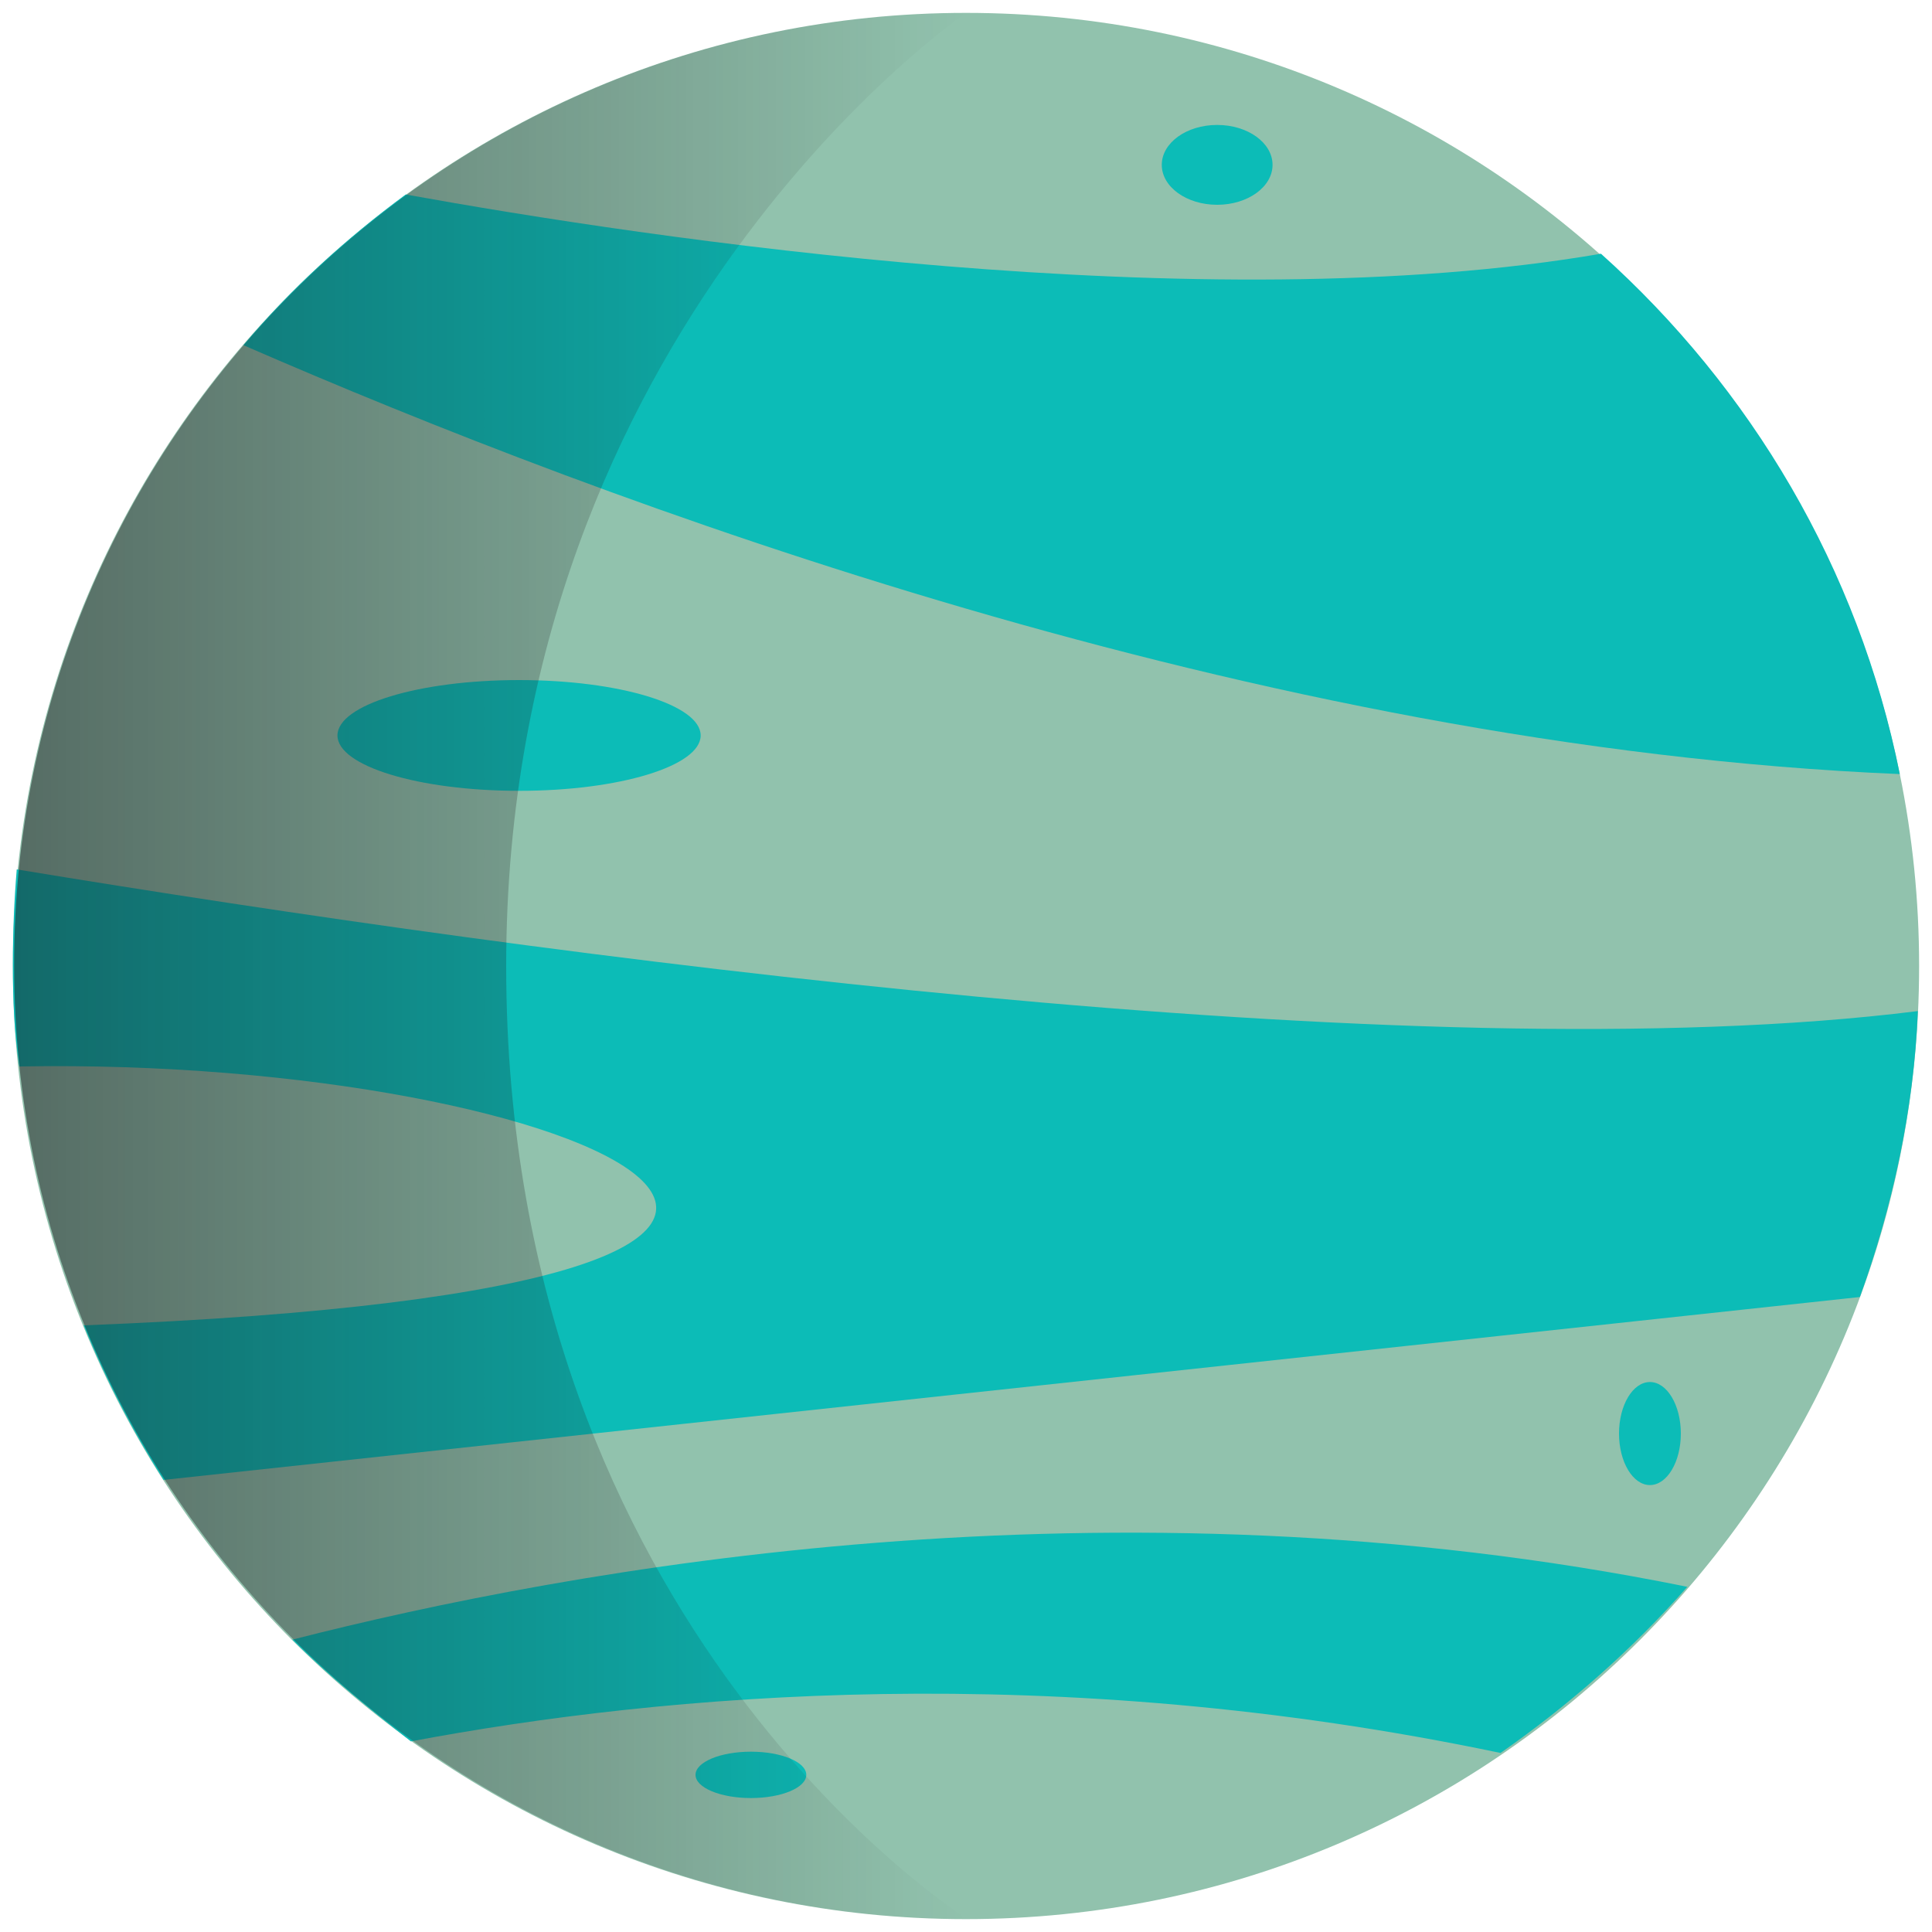
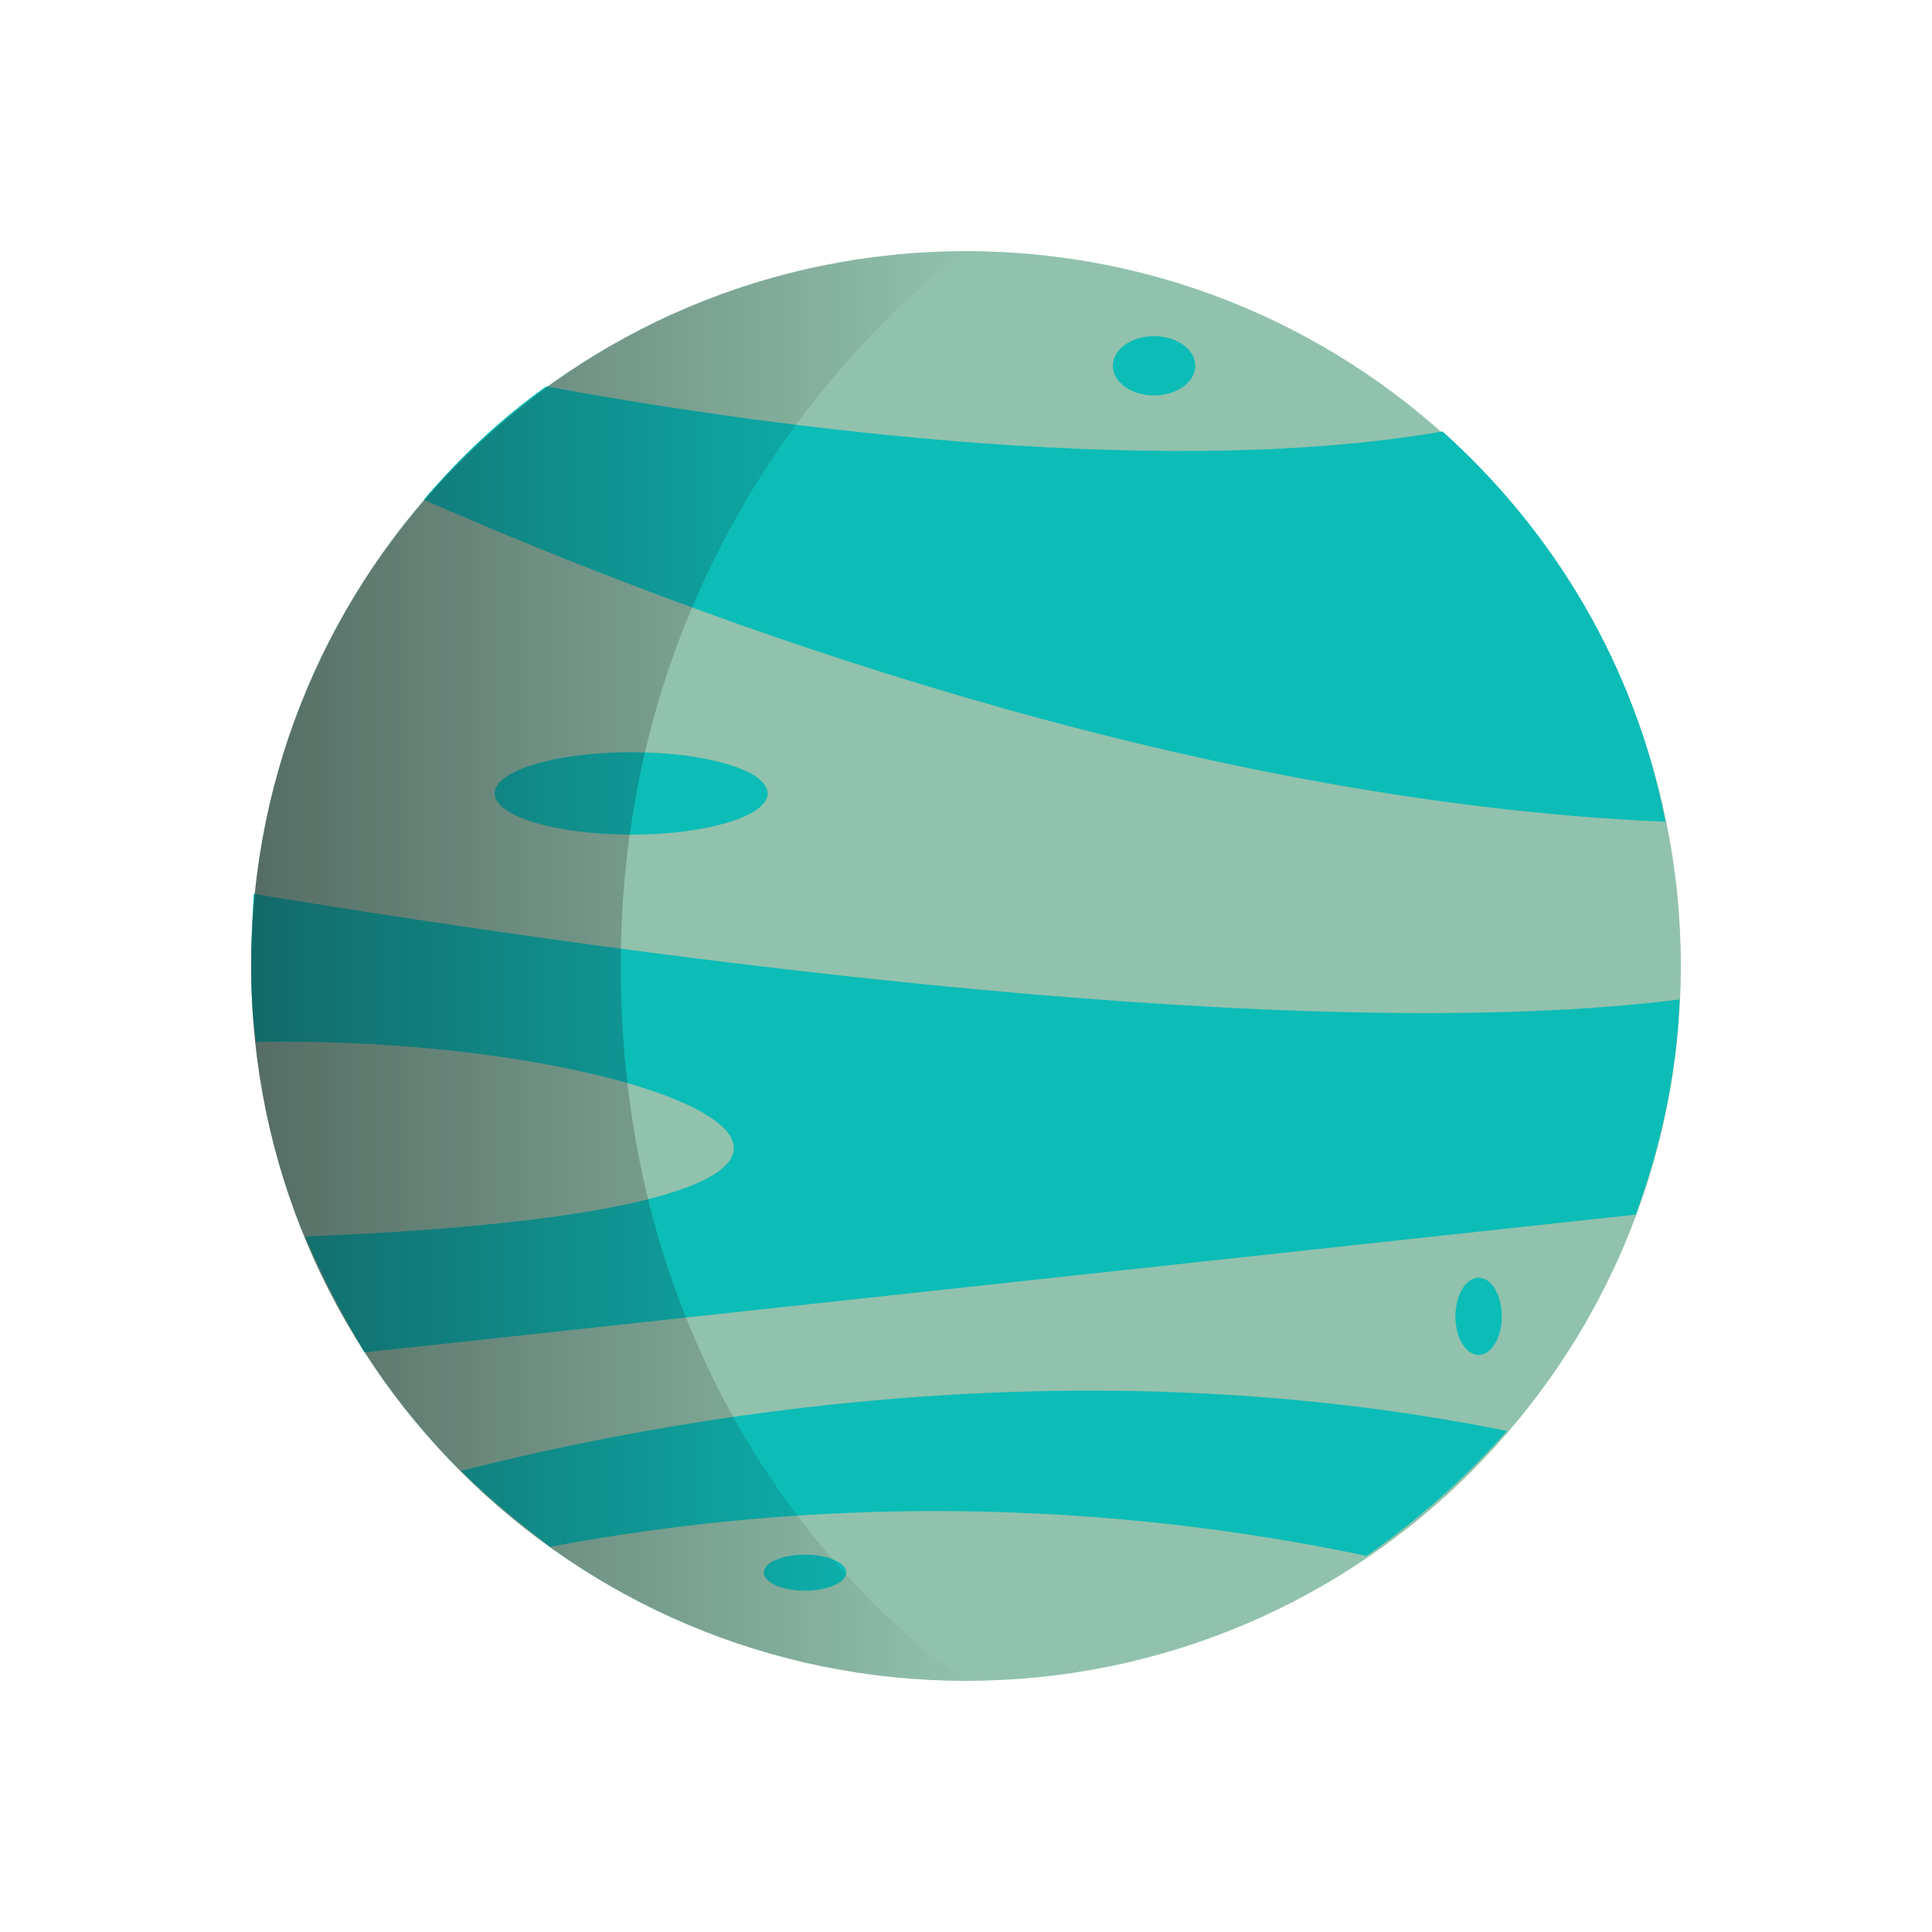
<svg xmlns="http://www.w3.org/2000/svg" version="1.1" id="Layer_1" x="0px" y="0px" viewBox="0 0 150 150" style="enable-background:new 0 0 150 150;" xml:space="preserve">
  <style type="text/css">
	.st0{fill:#91C2AD;}
	.st1{fill:#0CBCB7;}
	.st2{fill:url(#SVGID_1_);}
</style>
  <g>
    <g>
      <g>
        <g>
-           <circle class="st0" cx="75" cy="75" r="74" />
+           <circle class="st0" cx="75" cy="75" r="55.5" />
        </g>
        <g>
          <g>
-             <path class="st1" d="M22.7,127.3c2.9,2.9,6,5.4,9.2,7.9c19.7-3.7,49.8-6.4,84.6,0.9c5.3-3.7,10.2-8,14.5-12.9       C86.2,114.1,44.2,121.8,22.7,127.3z" />
+             <path class="st1" d="M35.8,114.2c2.2,2.2,4.5,4,6.9,5.9c14.8-2.8,37.3-4.8,63.4,0.7c4-2.8,7.6-6,10.9-9.7       C83.4,104.3,51.9,110.1,35.8,114.2z" />
          </g>
          <g>
-             <path class="st1" d="M124.3,19.7c-30.8,5.3-74-1.2-92.8-4.6c-4.6,3.4-8.9,7.3-12.6,11.7C46.9,39,97.5,58,147.5,60.1       C144.3,44.1,135.9,30.1,124.3,19.7z" />
+             <path class="st1" d="M112,33.5c-23.1,4-55.5-0.9-69.6-3.5c-3.5,2.5-6.7,5.5-9.5,8.8c21,9.2,59,23.4,96.4,25       C127,51.8,120.7,41.3,112,33.5z" />
          </g>
          <g>
-             <path class="st1" d="M1.3,67.5C1.1,69.9,1,72.3,1,74.9c0,2.7,0.1,5.3,0.5,7.9c44.4-0.8,82.2,17.1,5,20.1       c1.7,4.2,3.8,8.2,6.2,12l131.7-14.2c2.5-6.9,4.2-14.5,4.5-22.2C109.8,83.4,42.6,74.3,1.3,67.5z" />
+             <path class="st1" d="M19.7,69.4c-0.1,1.8-0.2,3.6-0.2,5.6c0,2,0.1,4,0.4,5.9c33.3-0.6,61.6,12.8,3.8,15.1       c1.3,3.1,2.9,6.1,4.6,9L127,94.3c1.9-5.2,3.2-10.9,3.4-16.7C101.1,81.3,50.7,74.5,19.7,69.4z" />
          </g>
        </g>
        <g>
-           <ellipse class="st1" cx="40.3" cy="57.1" rx="14.1" ry="4.3" />
+           <ellipse class="st1" cx="49" cy="61.6" rx="10.6" ry="3.2" />
        </g>
-         <ellipse class="st1" cx="94.5" cy="12.8" rx="4.3" ry="3.1" />
-         <ellipse class="st1" cx="58.3" cy="137.8" rx="4.3" ry="1.8" />
-         <ellipse class="st1" cx="128.1" cy="111.3" rx="2.4" ry="4" />
+         <ellipse class="st1" cx="89.6" cy="28.4" rx="3.2" ry="2.3" />
+         <ellipse class="st1" cx="62.5" cy="122.1" rx="3.2" ry="1.4" />
+         <ellipse class="st1" cx="114.8" cy="102.2" rx="1.8" ry="3" />
      </g>
      <g>
-         <linearGradient id="SVGID_1_" gradientUnits="userSpaceOnUse" x1="1.017" y1="77" x2="75.017" y2="77" gradientTransform="matrix(1 0 0 -1 0 152)">
+         <linearGradient id="SVGID_1_" gradientUnits="userSpaceOnUse" x1="19.513" y1="1003" x2="75.013" y2="1003" gradientTransform="matrix(1 0 0 1 0 -928)">
          <stop offset="0" style="stop-color:#1A171B;stop-opacity:0.5" />
          <stop offset="2.616996e-02" style="stop-color:#1A171B;stop-opacity:0.487" />
          <stop offset="1" style="stop-color:#1A171B;stop-opacity:0" />
        </linearGradient>
-         <path class="st2" d="M39.3,75c0,51.6,35.8,74,35.8,74c-40.8,0-74-33.2-74-74C1,34.2,34.2,1,75,1C75,1,39.3,25.3,39.3,75z" />
+         <path class="st2" d="M48.2,75c0,38.7,26.8,55.5,26.8,55.5c-30.6,0-55.5-24.9-55.5-55.5C19.5,44.4,44.4,19.5,75,19.5     C75,19.5,48.2,37.7,48.2,75z" />
      </g>
    </g>
  </g>
</svg>
